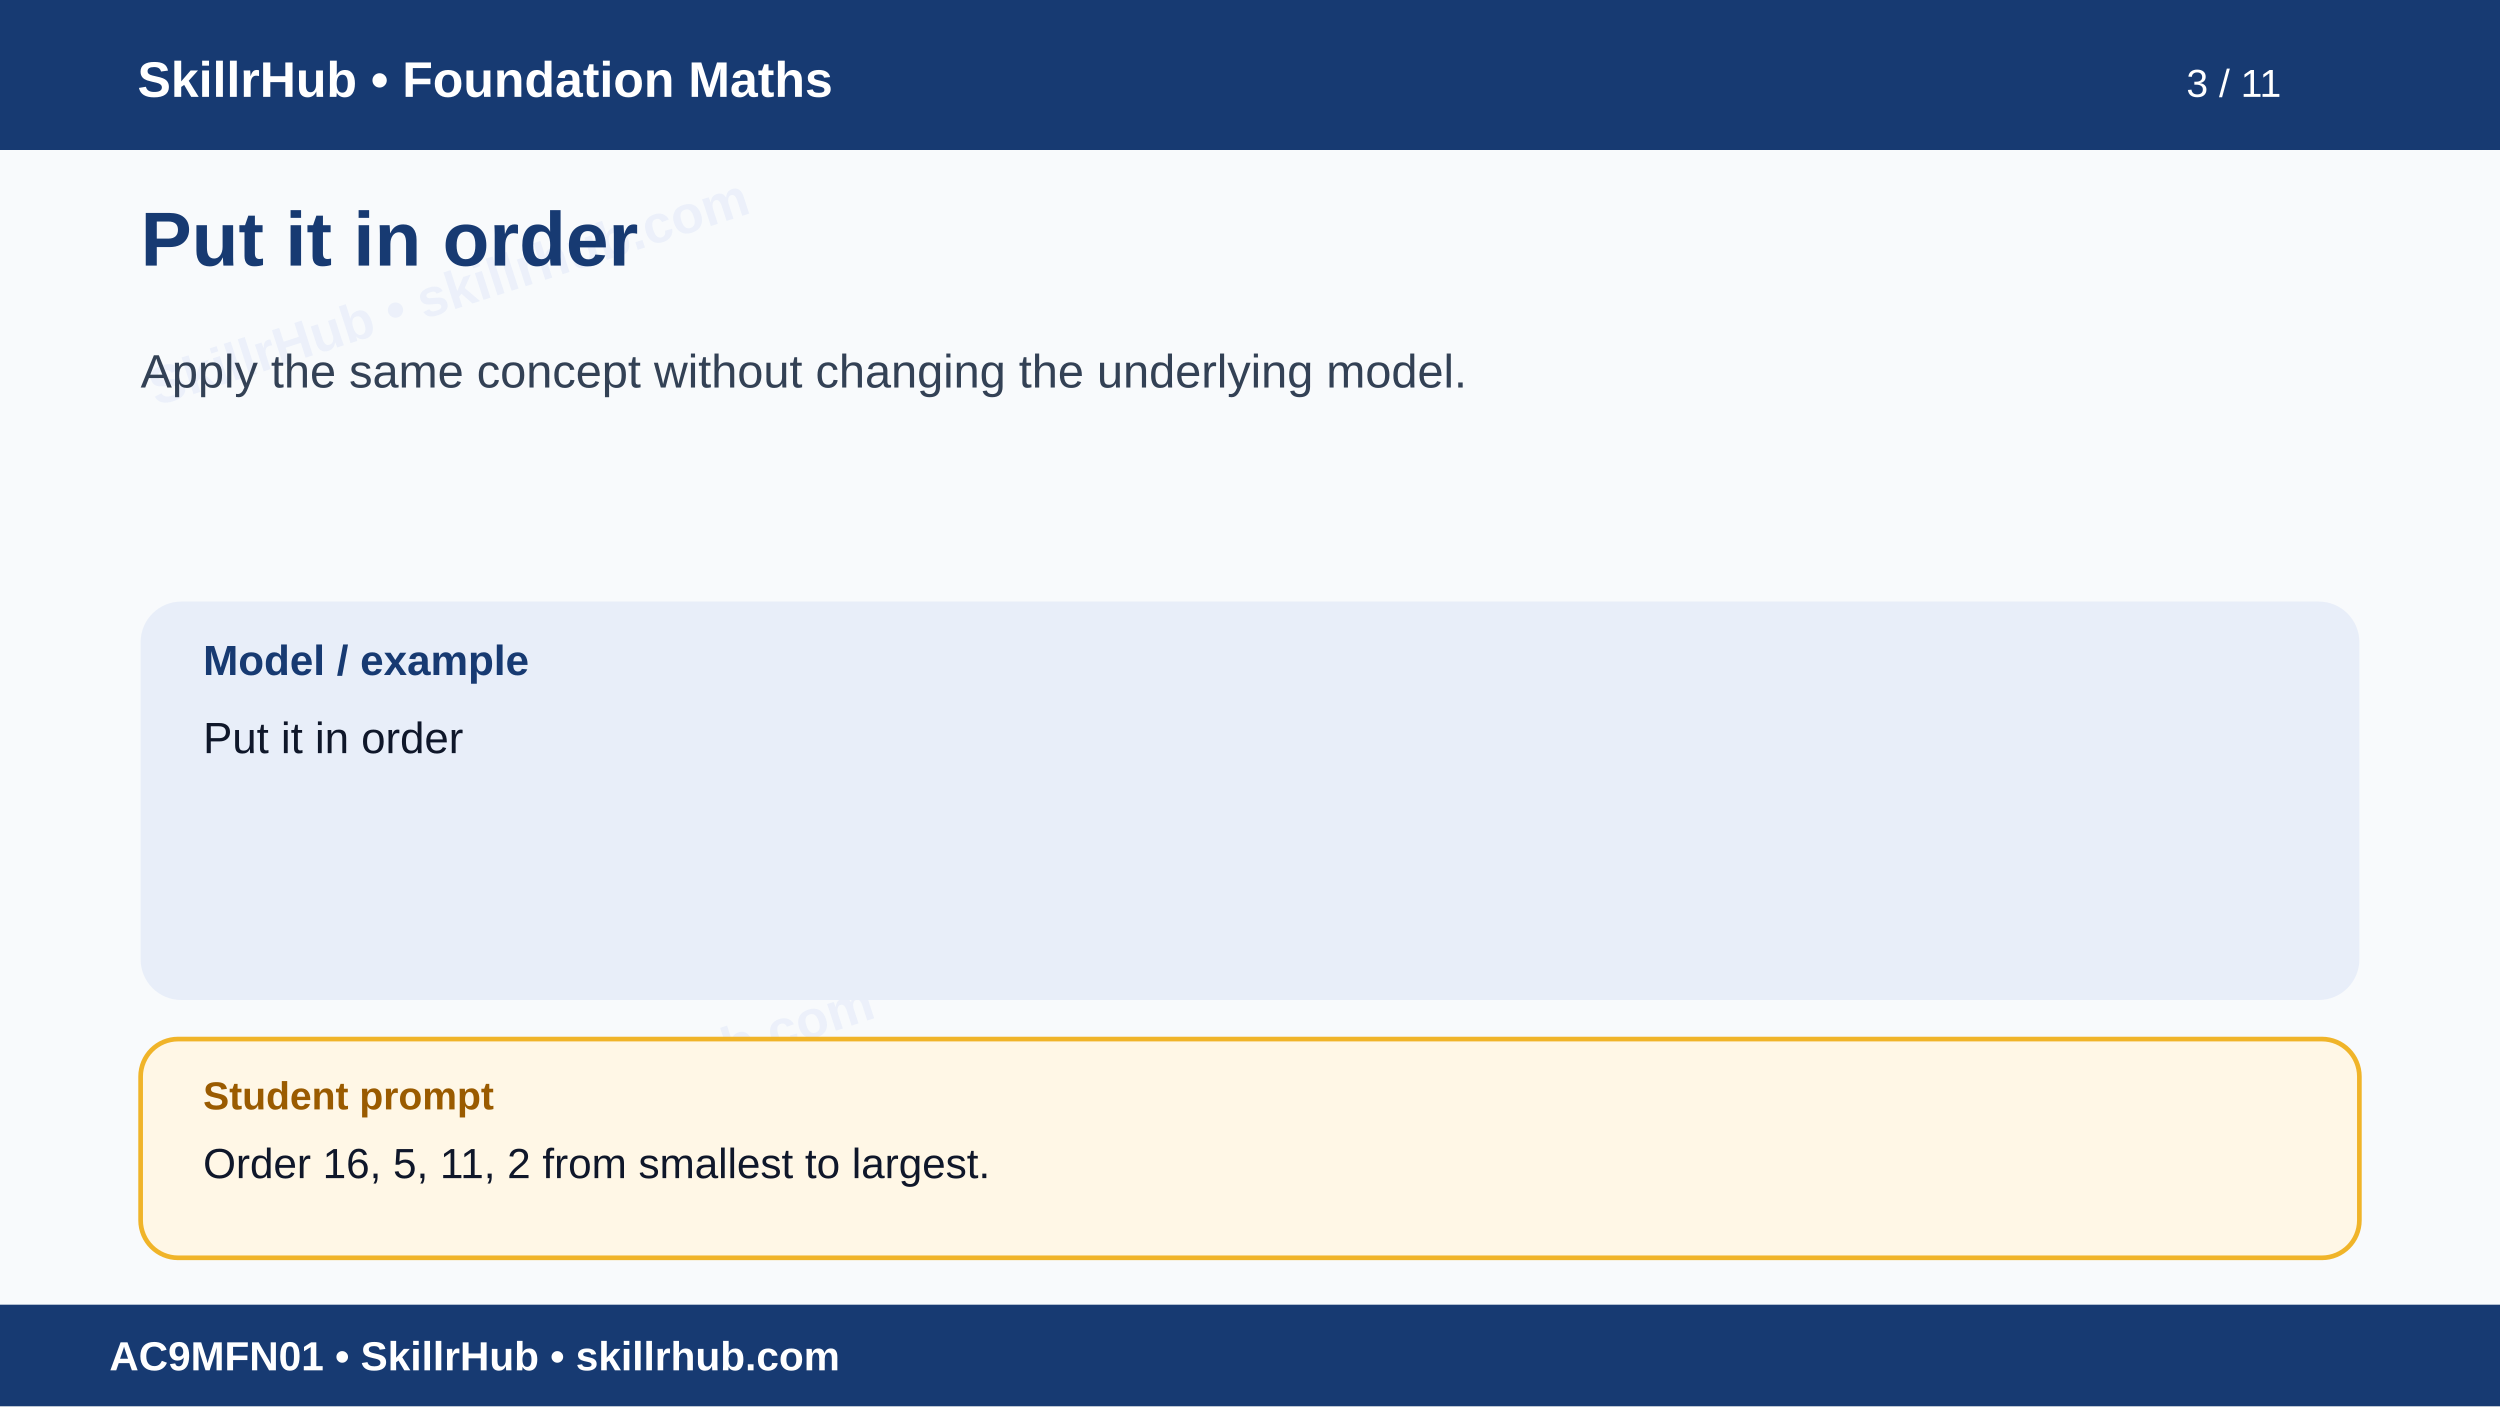
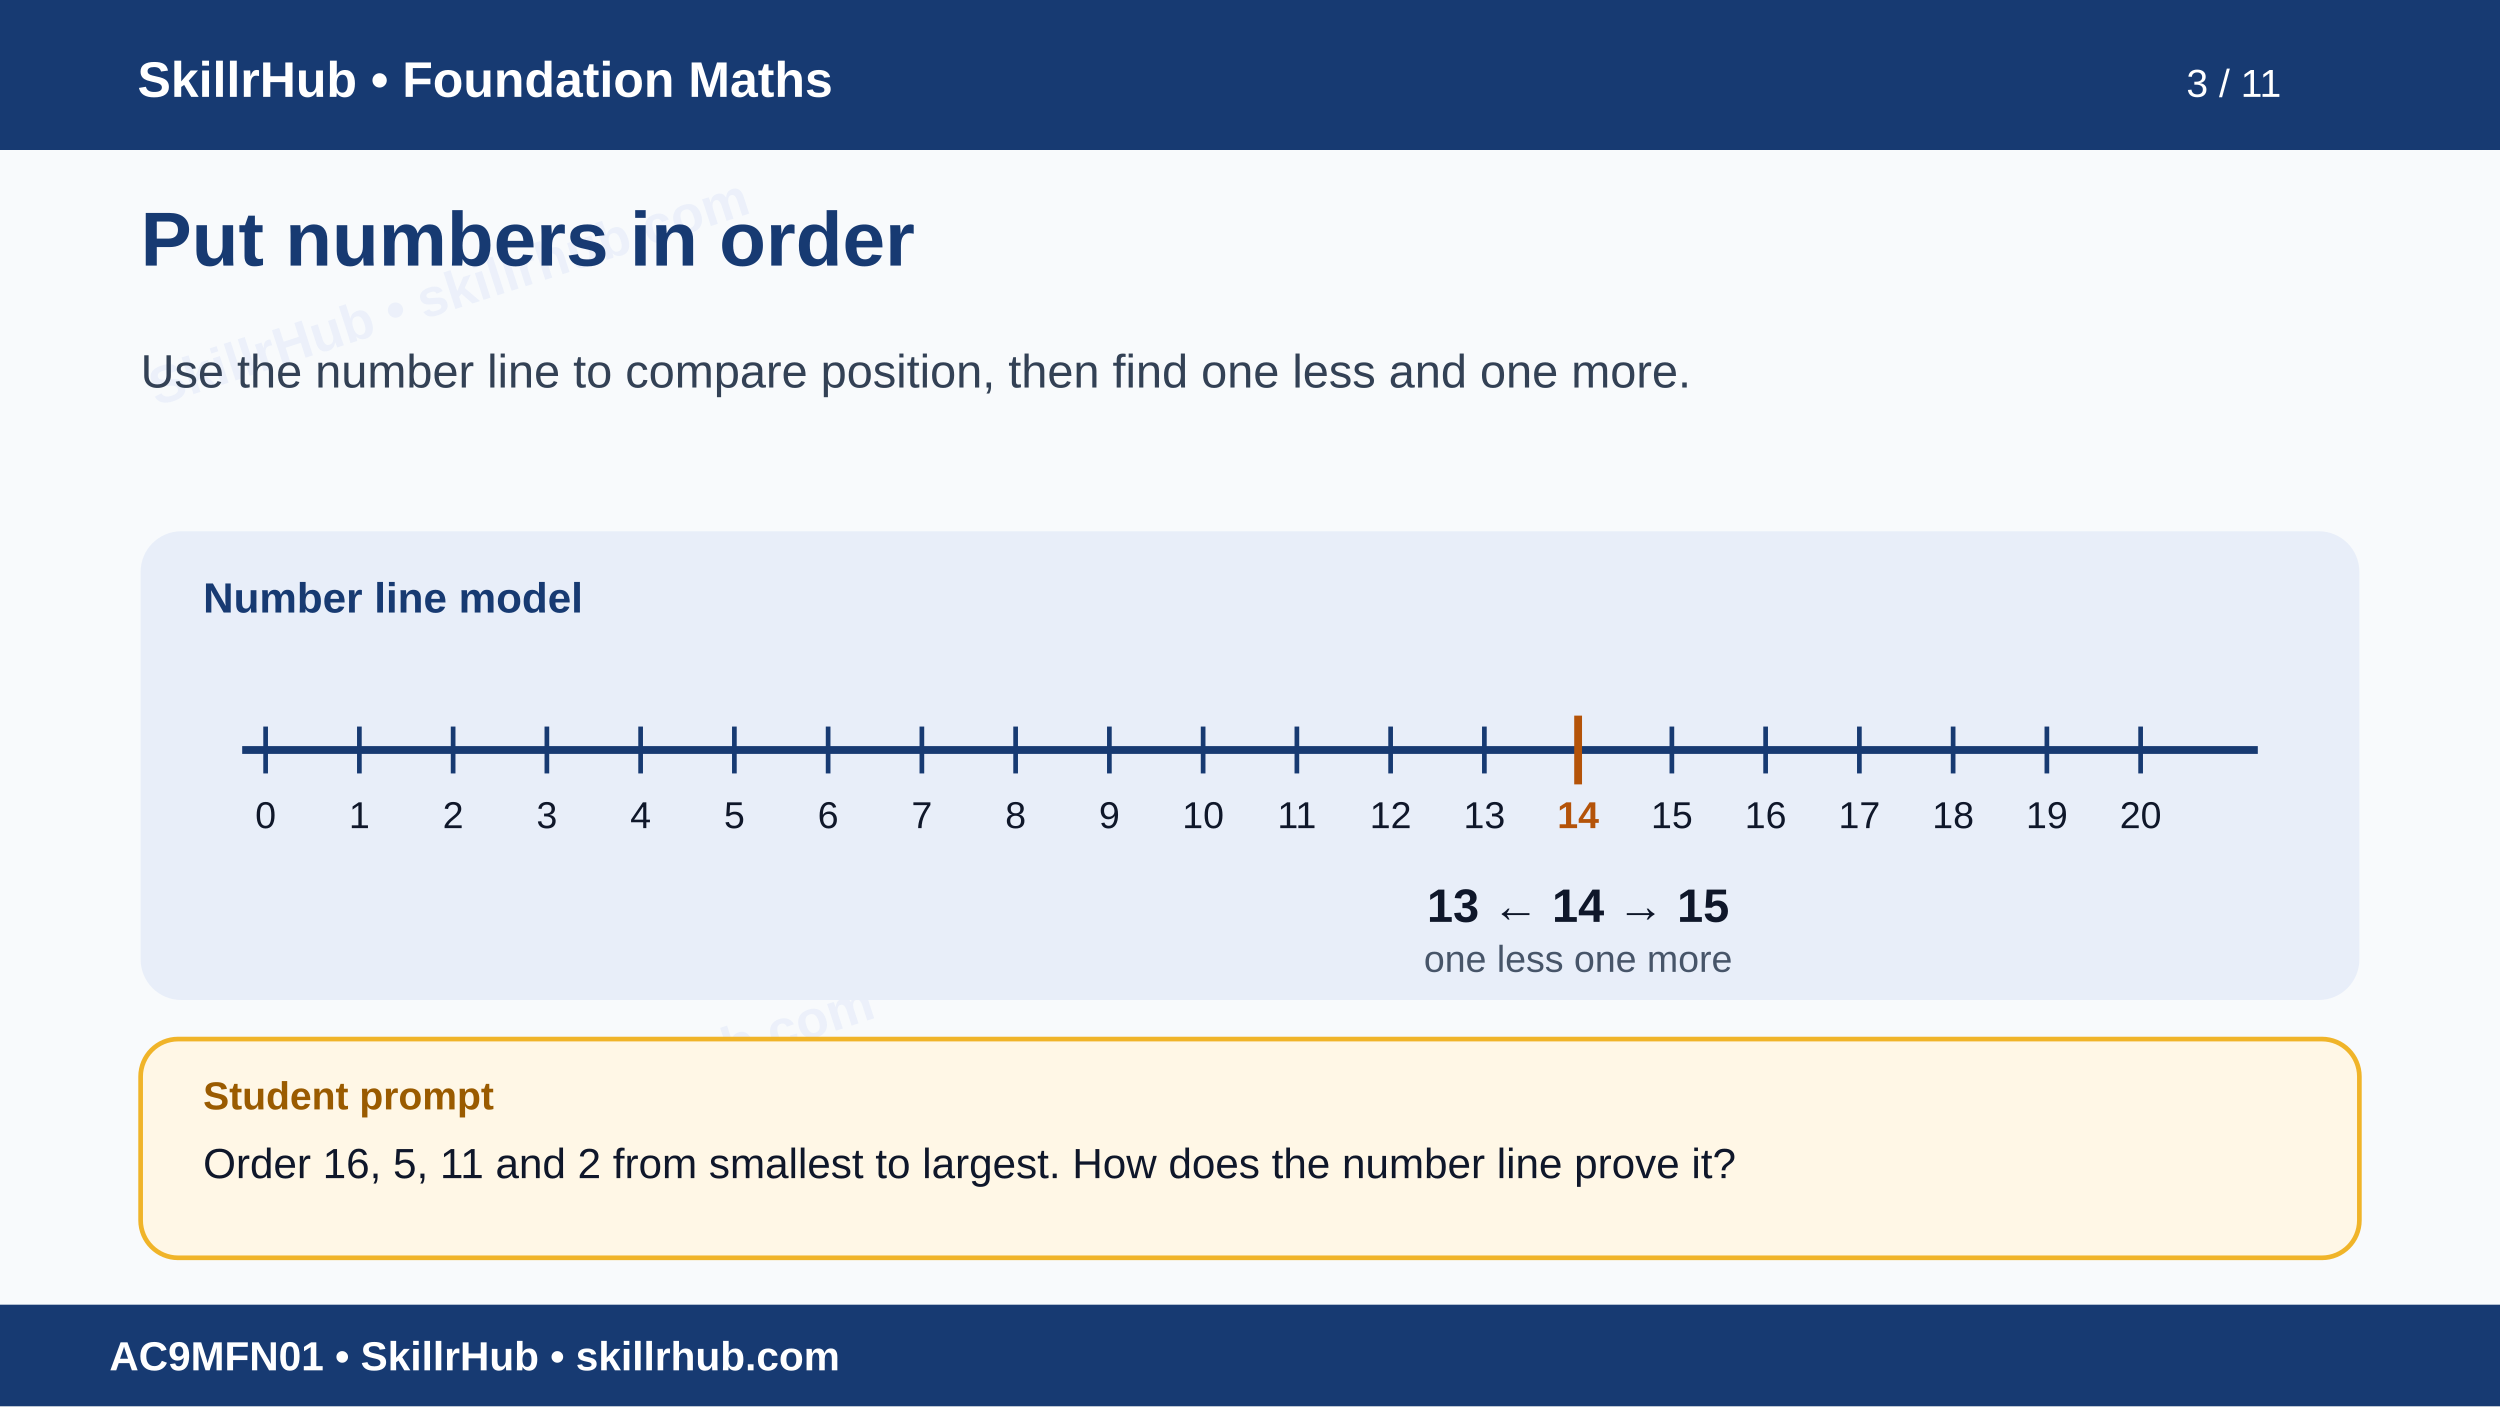
<svg xmlns="http://www.w3.org/2000/svg" width="1600" height="900" viewBox="0 0 1600 900">
  <rect width="1600" height="900" fill="#f8fafc" />
  <g opacity=".055" fill="#1d4ed8" font-family="Arial" font-size="34" font-weight="700">
    <text x="100" y="260" transform="rotate(-18 100 260)">SkillrHub • skillrhub.com</text>
    <text x="760" y="565" transform="rotate(-18 760 565)">SkillrHub • skillrhub.com</text>
    <text x="180" y="775" transform="rotate(-18 180 775)">SkillrHub • skillrhub.com</text>
  </g>
  <rect width="1600" height="96" fill="#173a72" />
  <text x="88" y="62" fill="white" font-family="Arial" font-size="32" font-weight="700">SkillrHub • Foundation Maths</text>
  <text x="1460" y="62" text-anchor="end" fill="white" font-family="Arial" font-size="25">3 / 11</text>
-   <text x="90" y="170" fill="#173a72" font-family="Arial" font-size="49" font-weight="700">Put it in order</text>
-   <text x="90" y="248" fill="#334155" font-family="Arial" font-size="30" font-weight="400">Apply the same concept without changing the underlying model.</text>
-   <rect x="90" y="385" width="1420" height="255" rx="26" fill="#e8eef9" />
-   <text x="130" y="432" fill="#173a72" font-family="Arial" font-size="27" font-weight="700">Model / example</text>
-   <text x="130" y="482" fill="#0f172a" font-family="Arial" font-size="28" font-weight="400">Put it in order</text>
+   <text x="90" y="170" fill="#173a72" font-family="Arial" font-size="49" font-weight="700">Put numbers in order</text>
+   <text x="90" y="248" fill="#334155" font-family="Arial" font-size="30">Use the number line to compare position, then find one less and one more.</text>
+   <rect x="90" y="340" width="1420" height="300" rx="26" fill="#e8eef9" />
+   <text x="130" y="392" fill="#173a72" font-family="Arial" font-size="27" font-weight="700">Number line model</text>
+   <line x1="155" y1="480" x2="1445" y2="480" stroke="#173a72" stroke-width="5" />
+   <g fill="#0f172a" font-family="Arial" font-size="24" text-anchor="middle">
+     <text x="170" y="530">0</text>
+     <text x="230" y="530">1</text>
+     <text x="290" y="530">2</text>
+     <text x="350" y="530">3</text>
+     <text x="410" y="530">4</text>
+     <text x="470" y="530">5</text>
+     <text x="530" y="530">6</text>
+     <text x="590" y="530">7</text>
+     <text x="650" y="530">8</text>
+     <text x="710" y="530">9</text>
+     <text x="770" y="530">10</text>
+     <text x="830" y="530">11</text>
+     <text x="890" y="530">12</text>
+     <text x="950" y="530">13</text>
+     <text x="1010" y="530" font-weight="700" fill="#b45309">14</text>
+     <text x="1070" y="530">15</text>
+     <text x="1130" y="530">16</text>
+     <text x="1190" y="530">17</text>
+     <text x="1250" y="530">18</text>
+     <text x="1310" y="530">19</text>
+     <text x="1370" y="530">20</text>
+   </g>
+   <g stroke="#173a72" stroke-width="3">
+     <line x1="170" y1="465" x2="170" y2="495" />
+     <line x1="230" y1="465" x2="230" y2="495" />
+     <line x1="290" y1="465" x2="290" y2="495" />
+     <line x1="350" y1="465" x2="350" y2="495" />
+     <line x1="410" y1="465" x2="410" y2="495" />
+     <line x1="470" y1="465" x2="470" y2="495" />
+     <line x1="530" y1="465" x2="530" y2="495" />
+     <line x1="590" y1="465" x2="590" y2="495" />
+     <line x1="650" y1="465" x2="650" y2="495" />
+     <line x1="710" y1="465" x2="710" y2="495" />
+     <line x1="770" y1="465" x2="770" y2="495" />
+     <line x1="830" y1="465" x2="830" y2="495" />
+     <line x1="890" y1="465" x2="890" y2="495" />
+     <line x1="950" y1="465" x2="950" y2="495" />
+     <line x1="1010" y1="458" x2="1010" y2="502" stroke="#b45309" stroke-width="5" />
+     <line x1="1070" y1="465" x2="1070" y2="495" />
+     <line x1="1130" y1="465" x2="1130" y2="495" />
+     <line x1="1190" y1="465" x2="1190" y2="495" />
+     <line x1="1250" y1="465" x2="1250" y2="495" />
+     <line x1="1310" y1="465" x2="1310" y2="495" />
+     <line x1="1370" y1="465" x2="1370" y2="495" />
+   </g>
+   <text x="1010" y="590" text-anchor="middle" fill="#0f172a" font-family="Arial" font-size="30" font-weight="700">13 ← 14 → 15</text>
+   <text x="1010" y="622" text-anchor="middle" fill="#475569" font-family="Arial" font-size="24">one less      one more</text>
  <rect x="90" y="665" width="1420" height="140" rx="24" fill="#fff7e6" stroke="#f0b429" stroke-width="3" />
  <text x="130" y="710" fill="#9a5b00" font-family="Arial" font-size="25" font-weight="700">Student prompt</text>
-   <text x="130" y="754" fill="#0f172a" font-family="Arial" font-size="27" font-weight="400">Order 16, 5, 11, 2 from smallest to largest.</text>
+   <text x="130" y="754" fill="#0f172a" font-family="Arial" font-size="27">Order 16, 5, 11 and 2 from smallest to largest. How does the number line prove it?</text>
  <rect y="835" width="1600" height="65" fill="#173a72" />
  <text x="70" y="877" fill="white" font-family="Arial" font-size="26" font-weight="700">AC9MFN01 • SkillrHub • skillrhub.com</text>
</svg>
